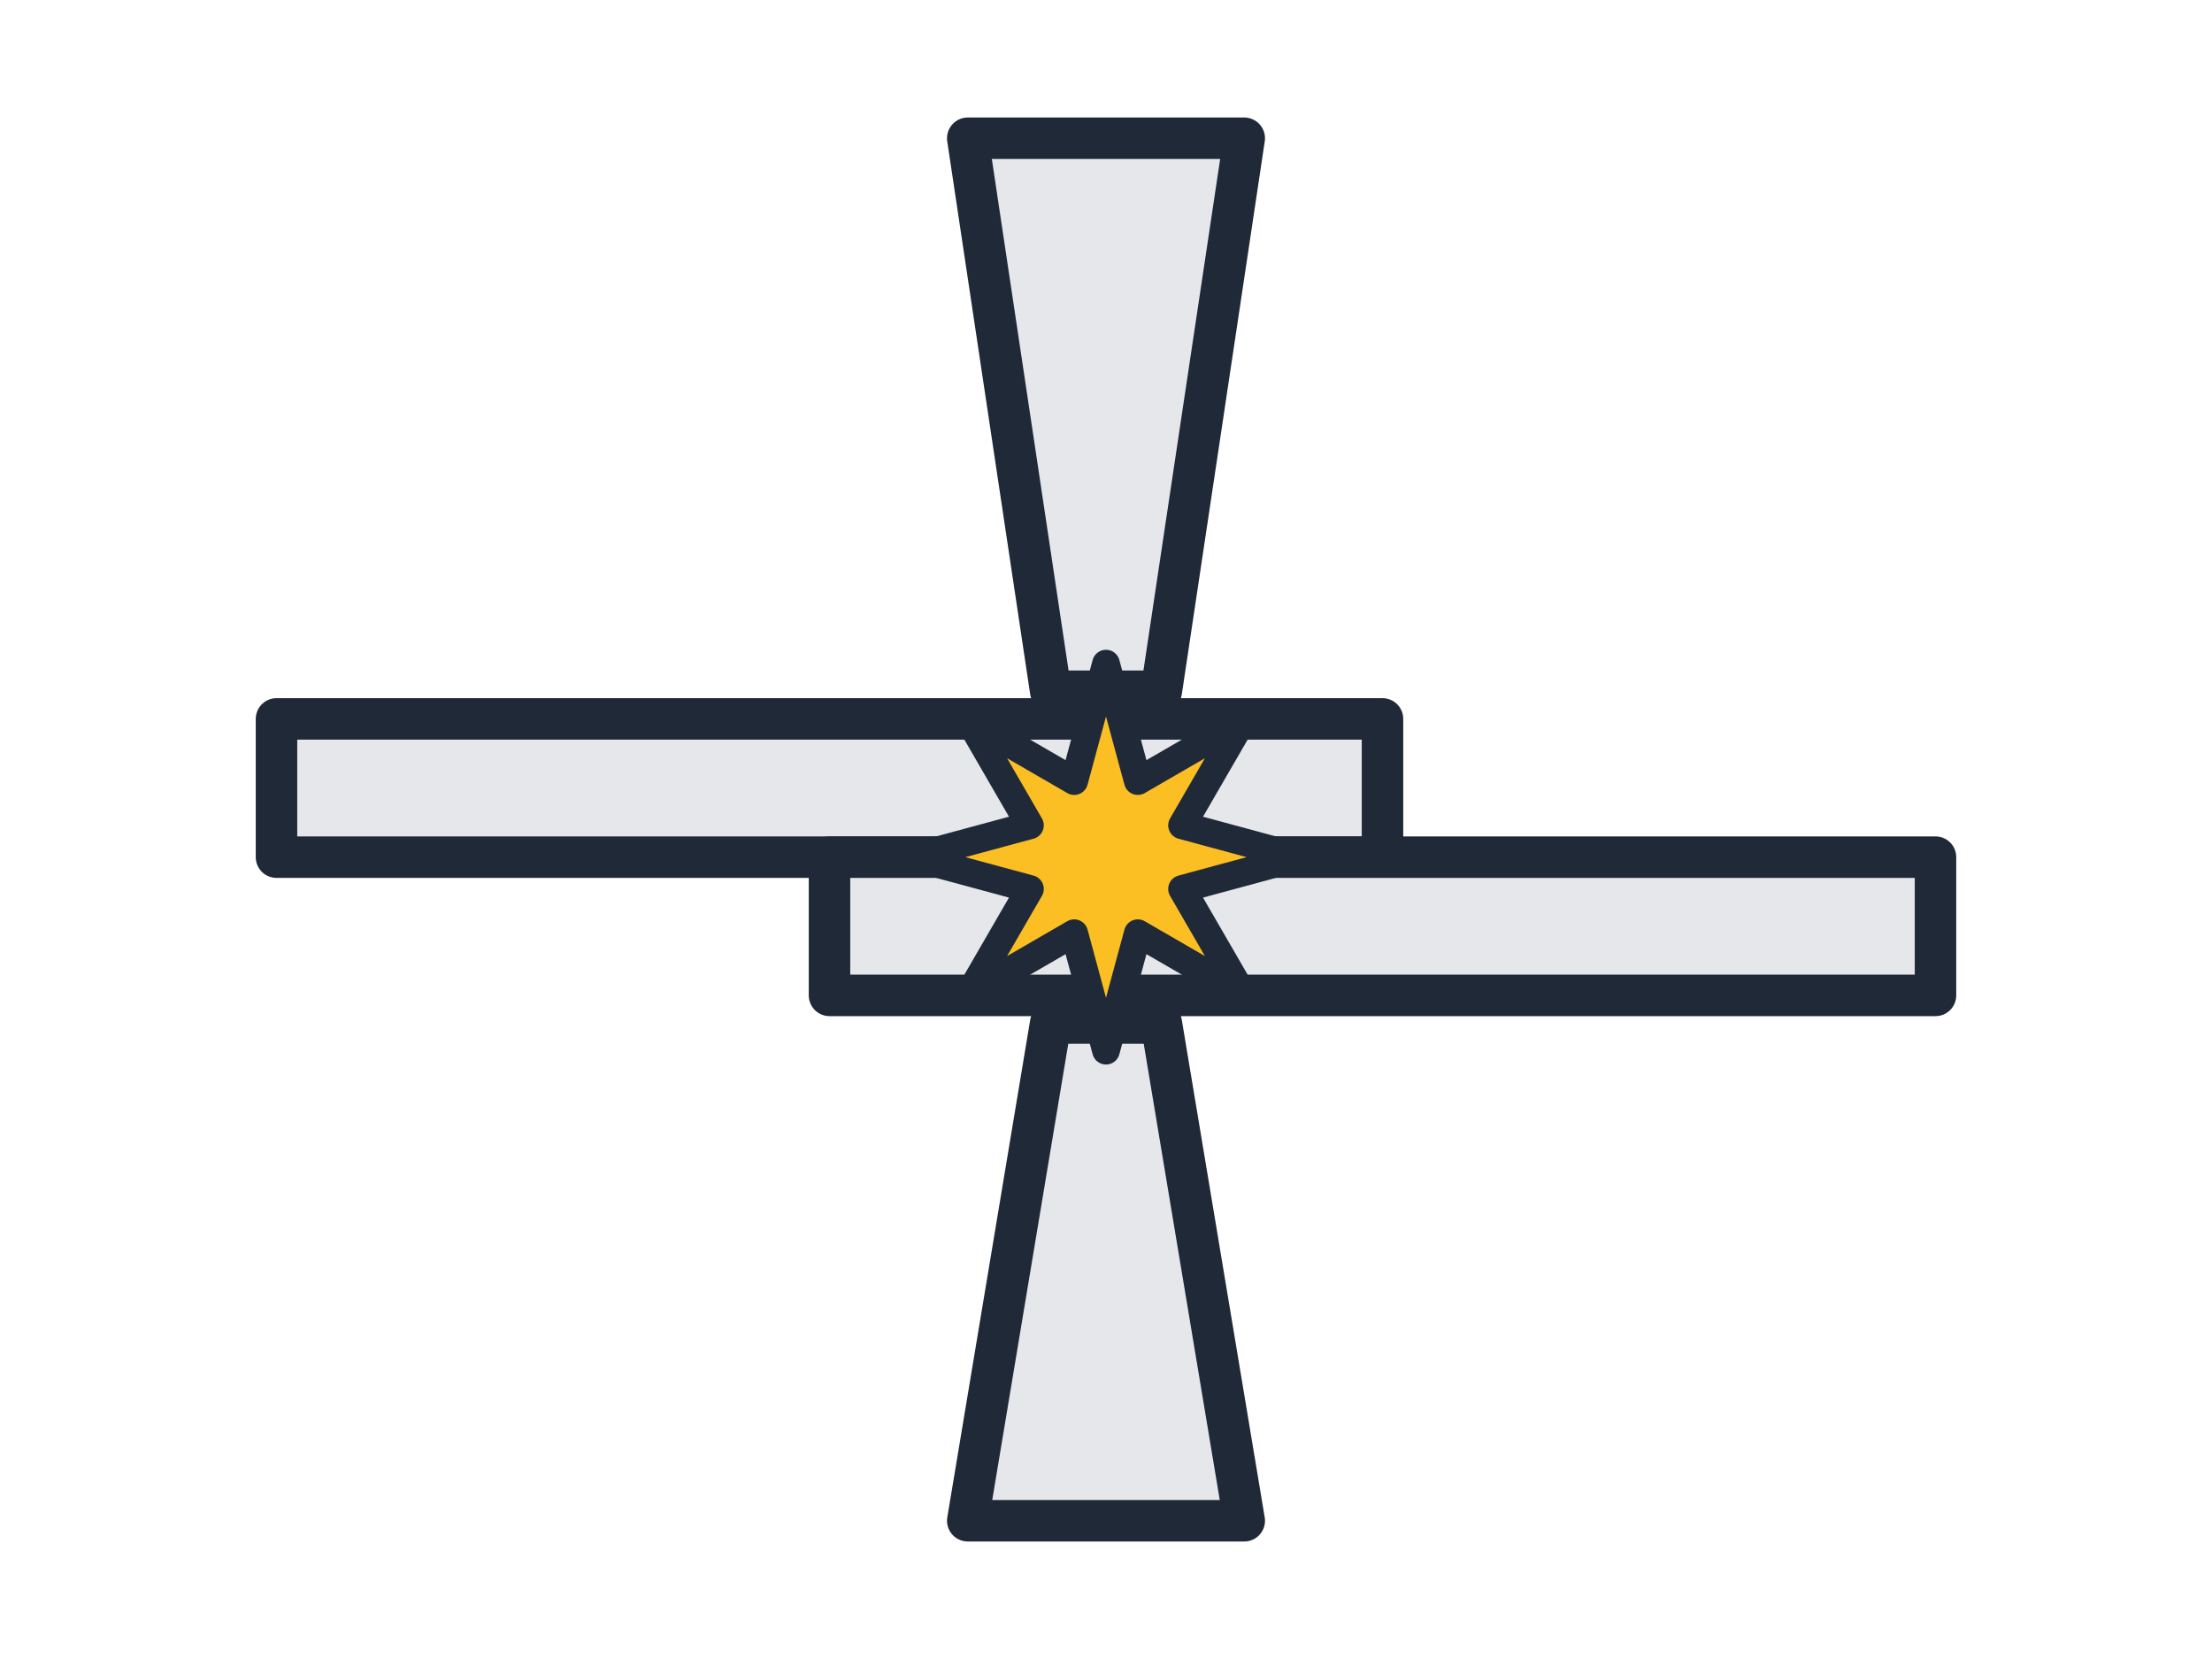
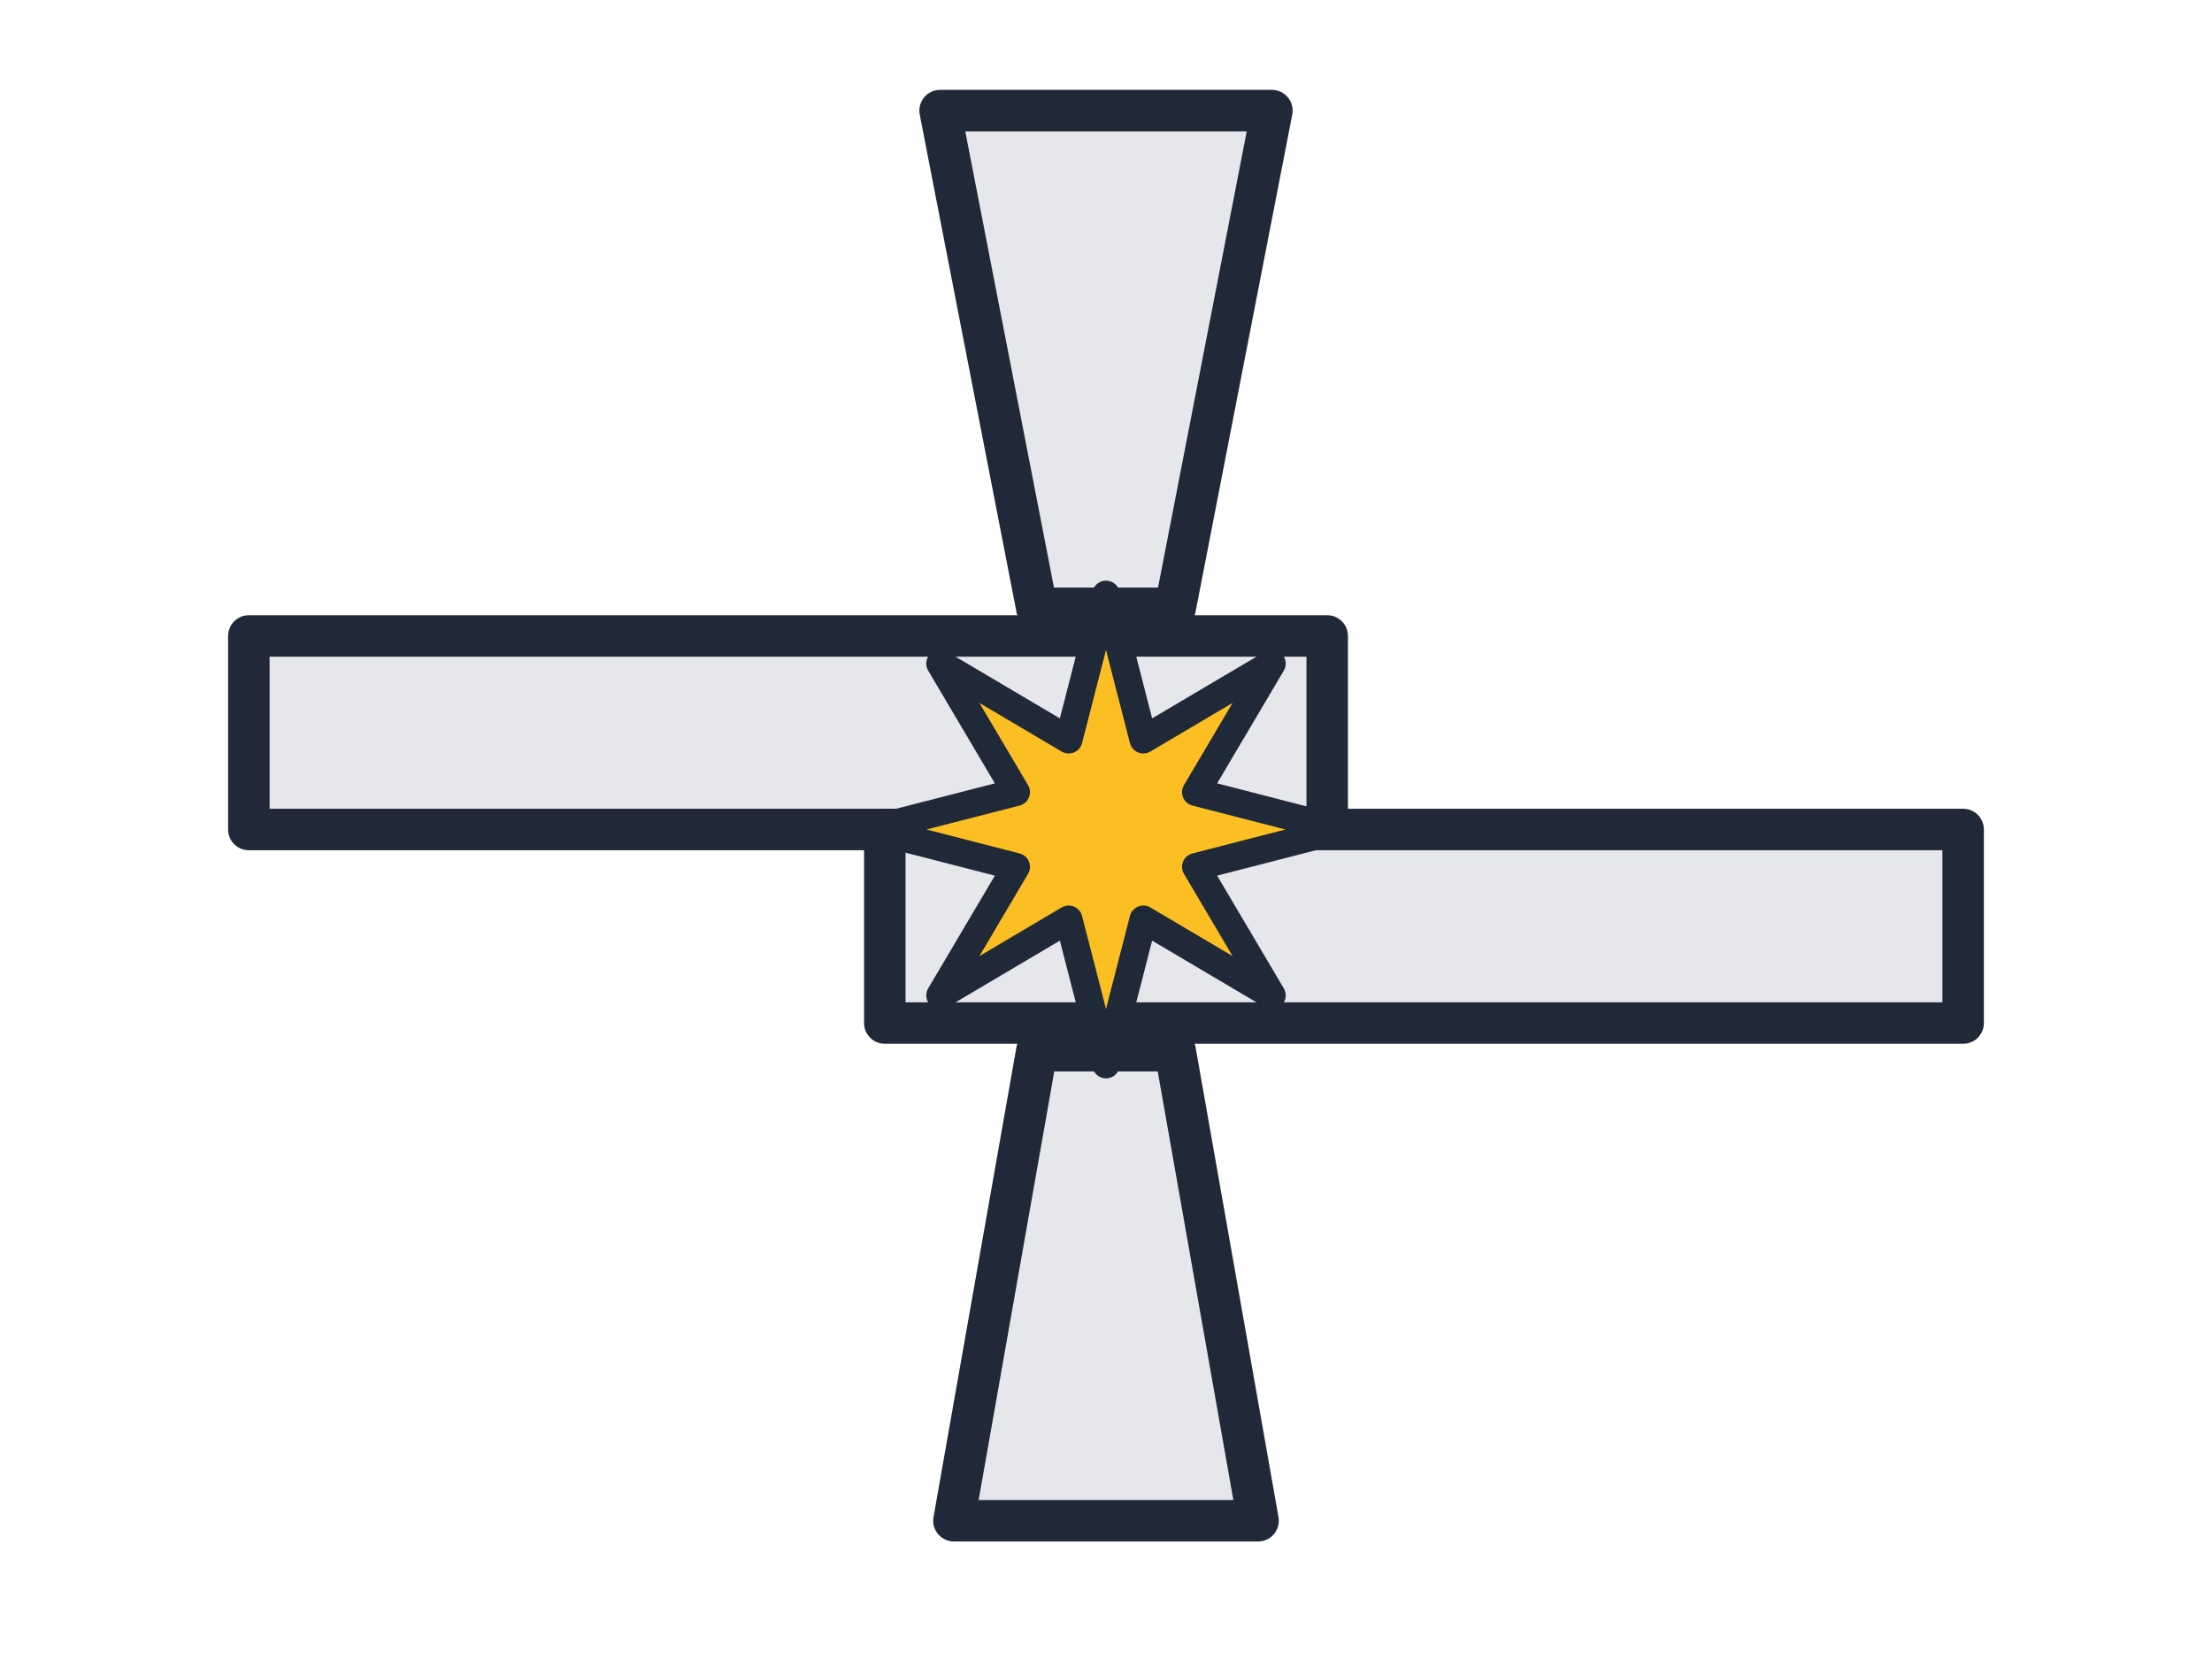
<svg xmlns="http://www.w3.org/2000/svg" viewBox="0 0 160 120" role="img" aria-label="spot weld two overlapping sheets">
  <g stroke="#1f2937" stroke-width="3" stroke-linecap="round" stroke-linejoin="round" fill="none">
-     <rect x="20" y="52" width="80" height="10" fill="#e5e7eb" />
-     <rect x="60" y="62" width="80" height="10" fill="#e5e7eb" />
-     <polygon points="70,10 90,10 84,50 76,50" fill="#e5e7eb" />
-     <polygon points="76,74 84,74 90,110 70,110" fill="#e5e7eb" />
-     <polygon points="94,62 85.5,64.3 89.9,71.9 82.3,67.5 80,76 77.7,67.5 70.1,71.9 74.5,64.3 66,62 74.5,59.7 70.1,52.1 77.7,56.5 80,48 82.3,56.5 89.9,52.1 85.5,59.7" fill="#fbbf24" stroke-width="2" />
+     <rect x="18" y="46" width="78" height="14" fill="#e5e7eb" />
+     <rect x="64" y="60" width="78" height="14" fill="#e5e7eb" />
+     <polygon points="68,8 92,8 85,44 75,44" fill="#e5e7eb" />
+     <polygon points="75,76 85,76 91,110 69,110" fill="#e5e7eb" />
+     <polygon points="97,60 86.5,62.7 92,72 82.7,66.5 80,77 77.3,66.5 68,72 73.5,62.7 63,60 73.5,57.3 68,48 77.3,53.5 80,43 82.7,53.5 92,48 86.5,57.3" fill="#fbbf24" stroke-width="2" />
  </g>
</svg>
